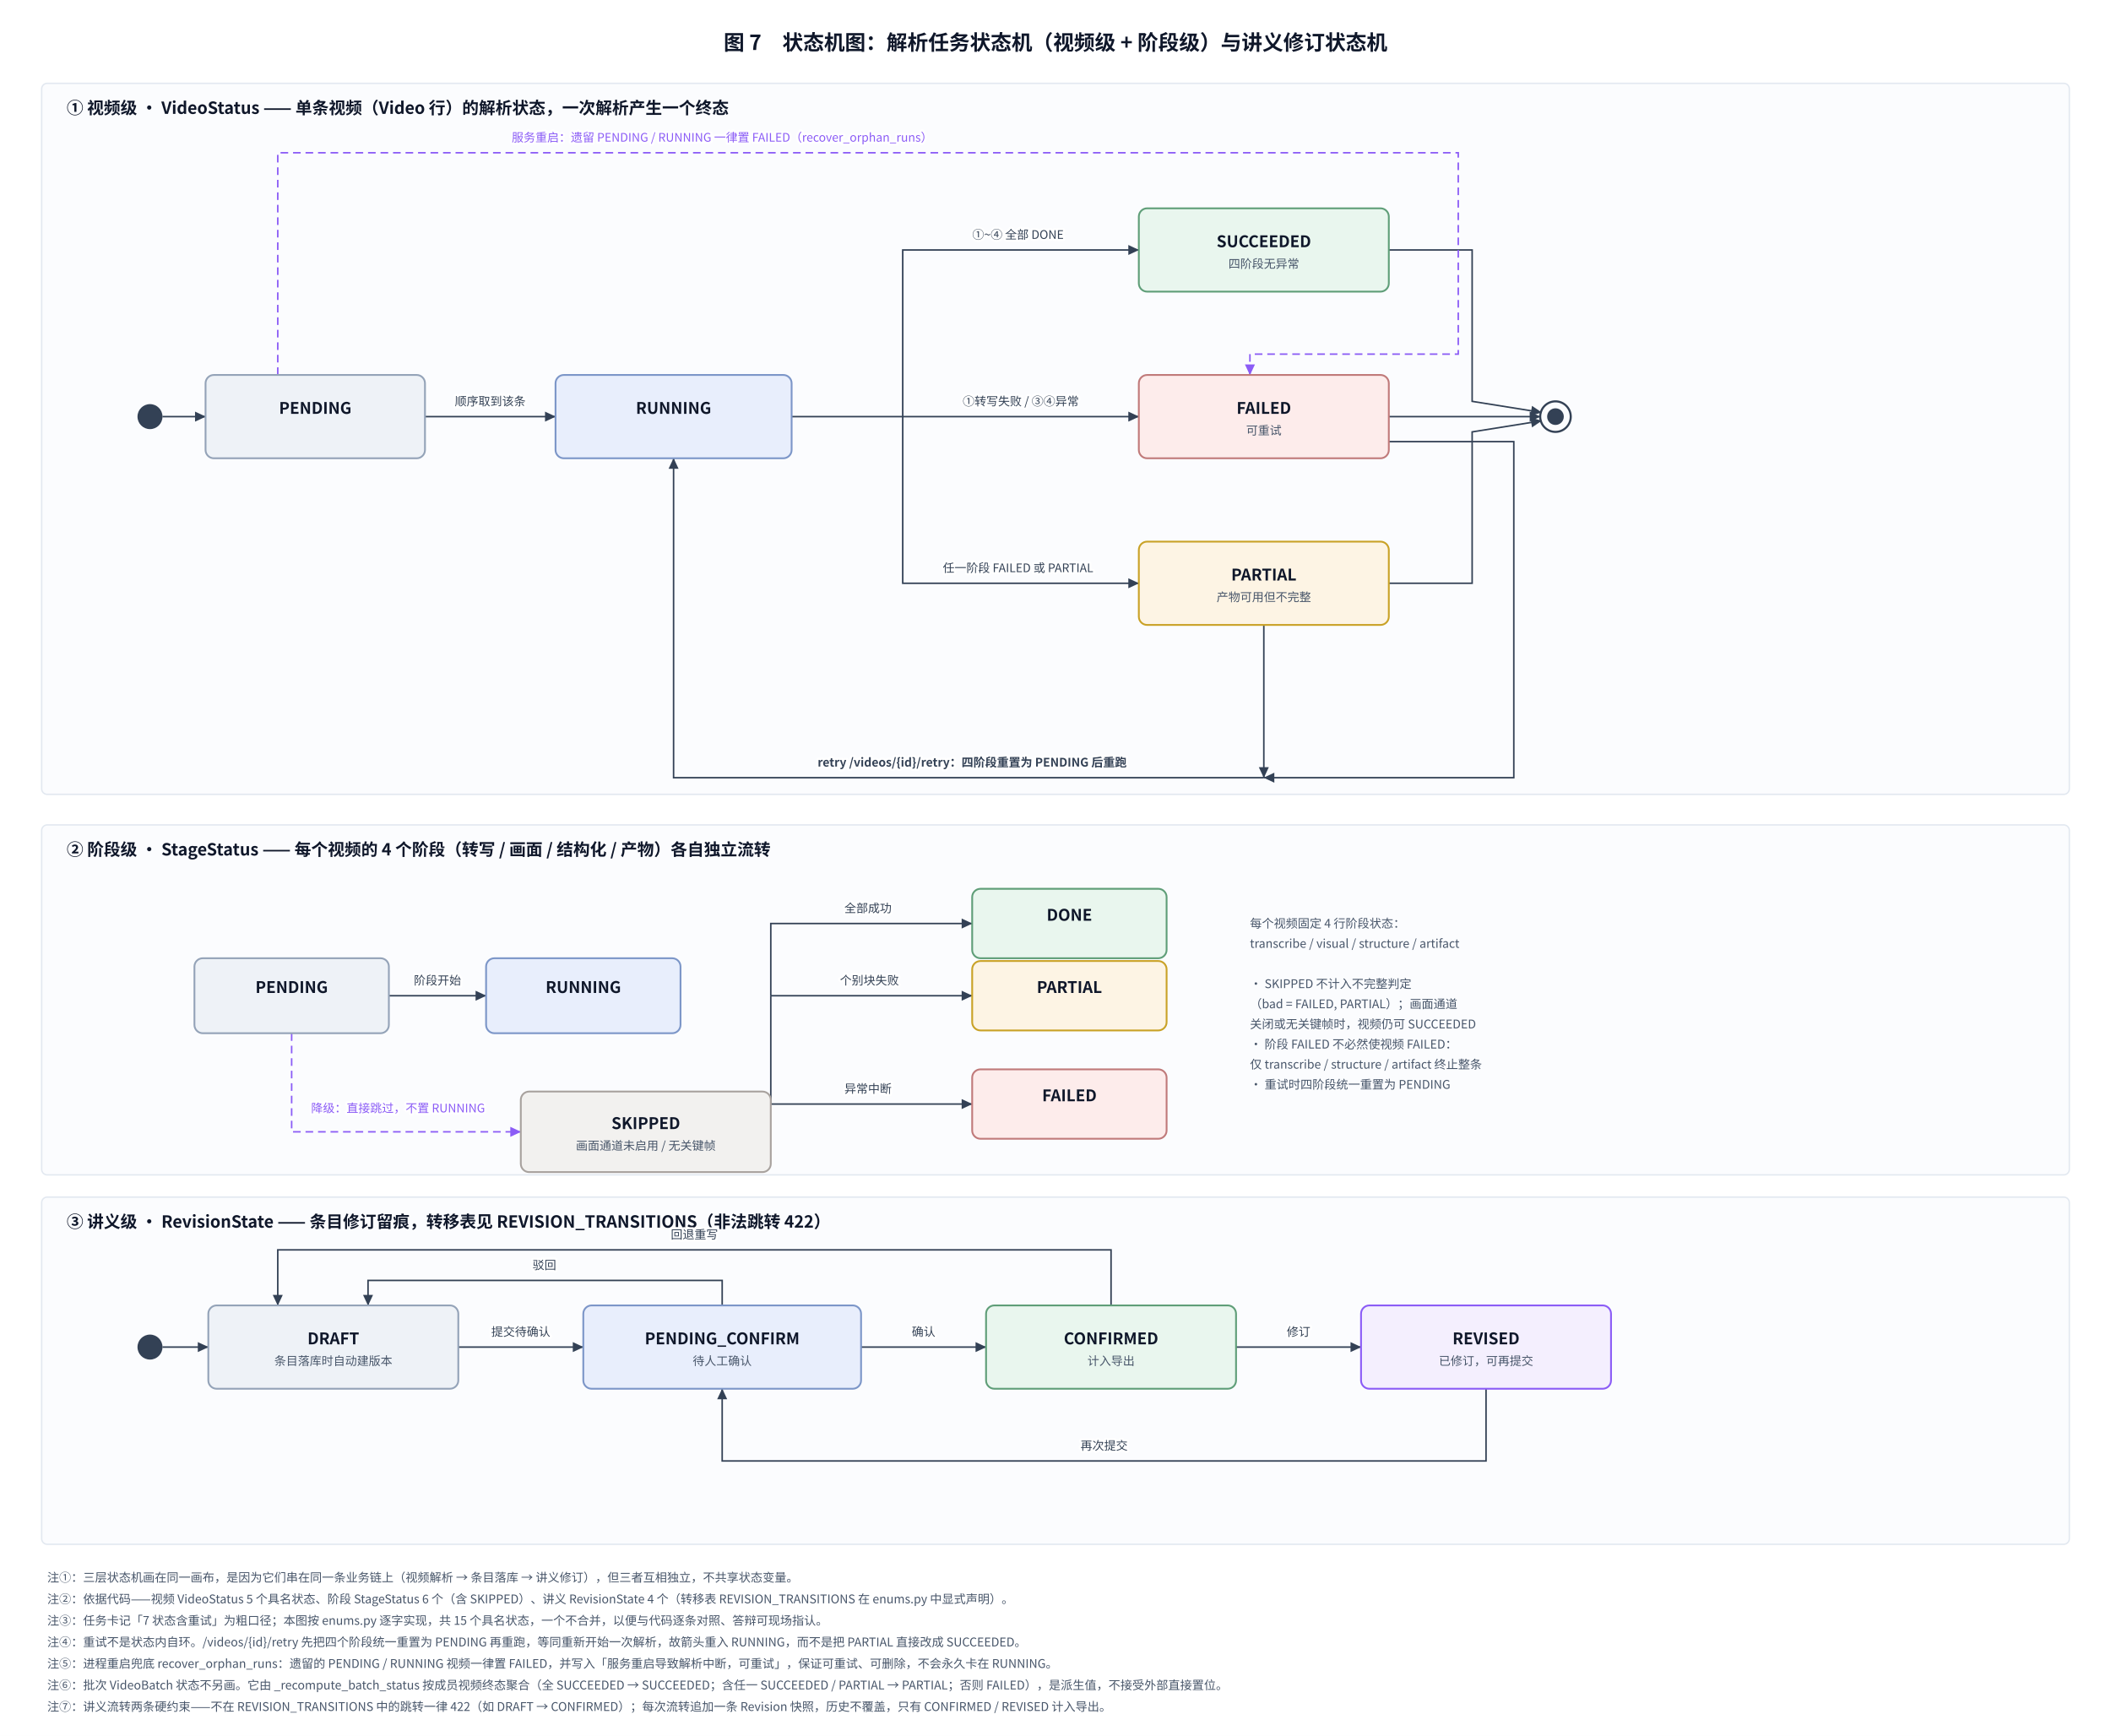
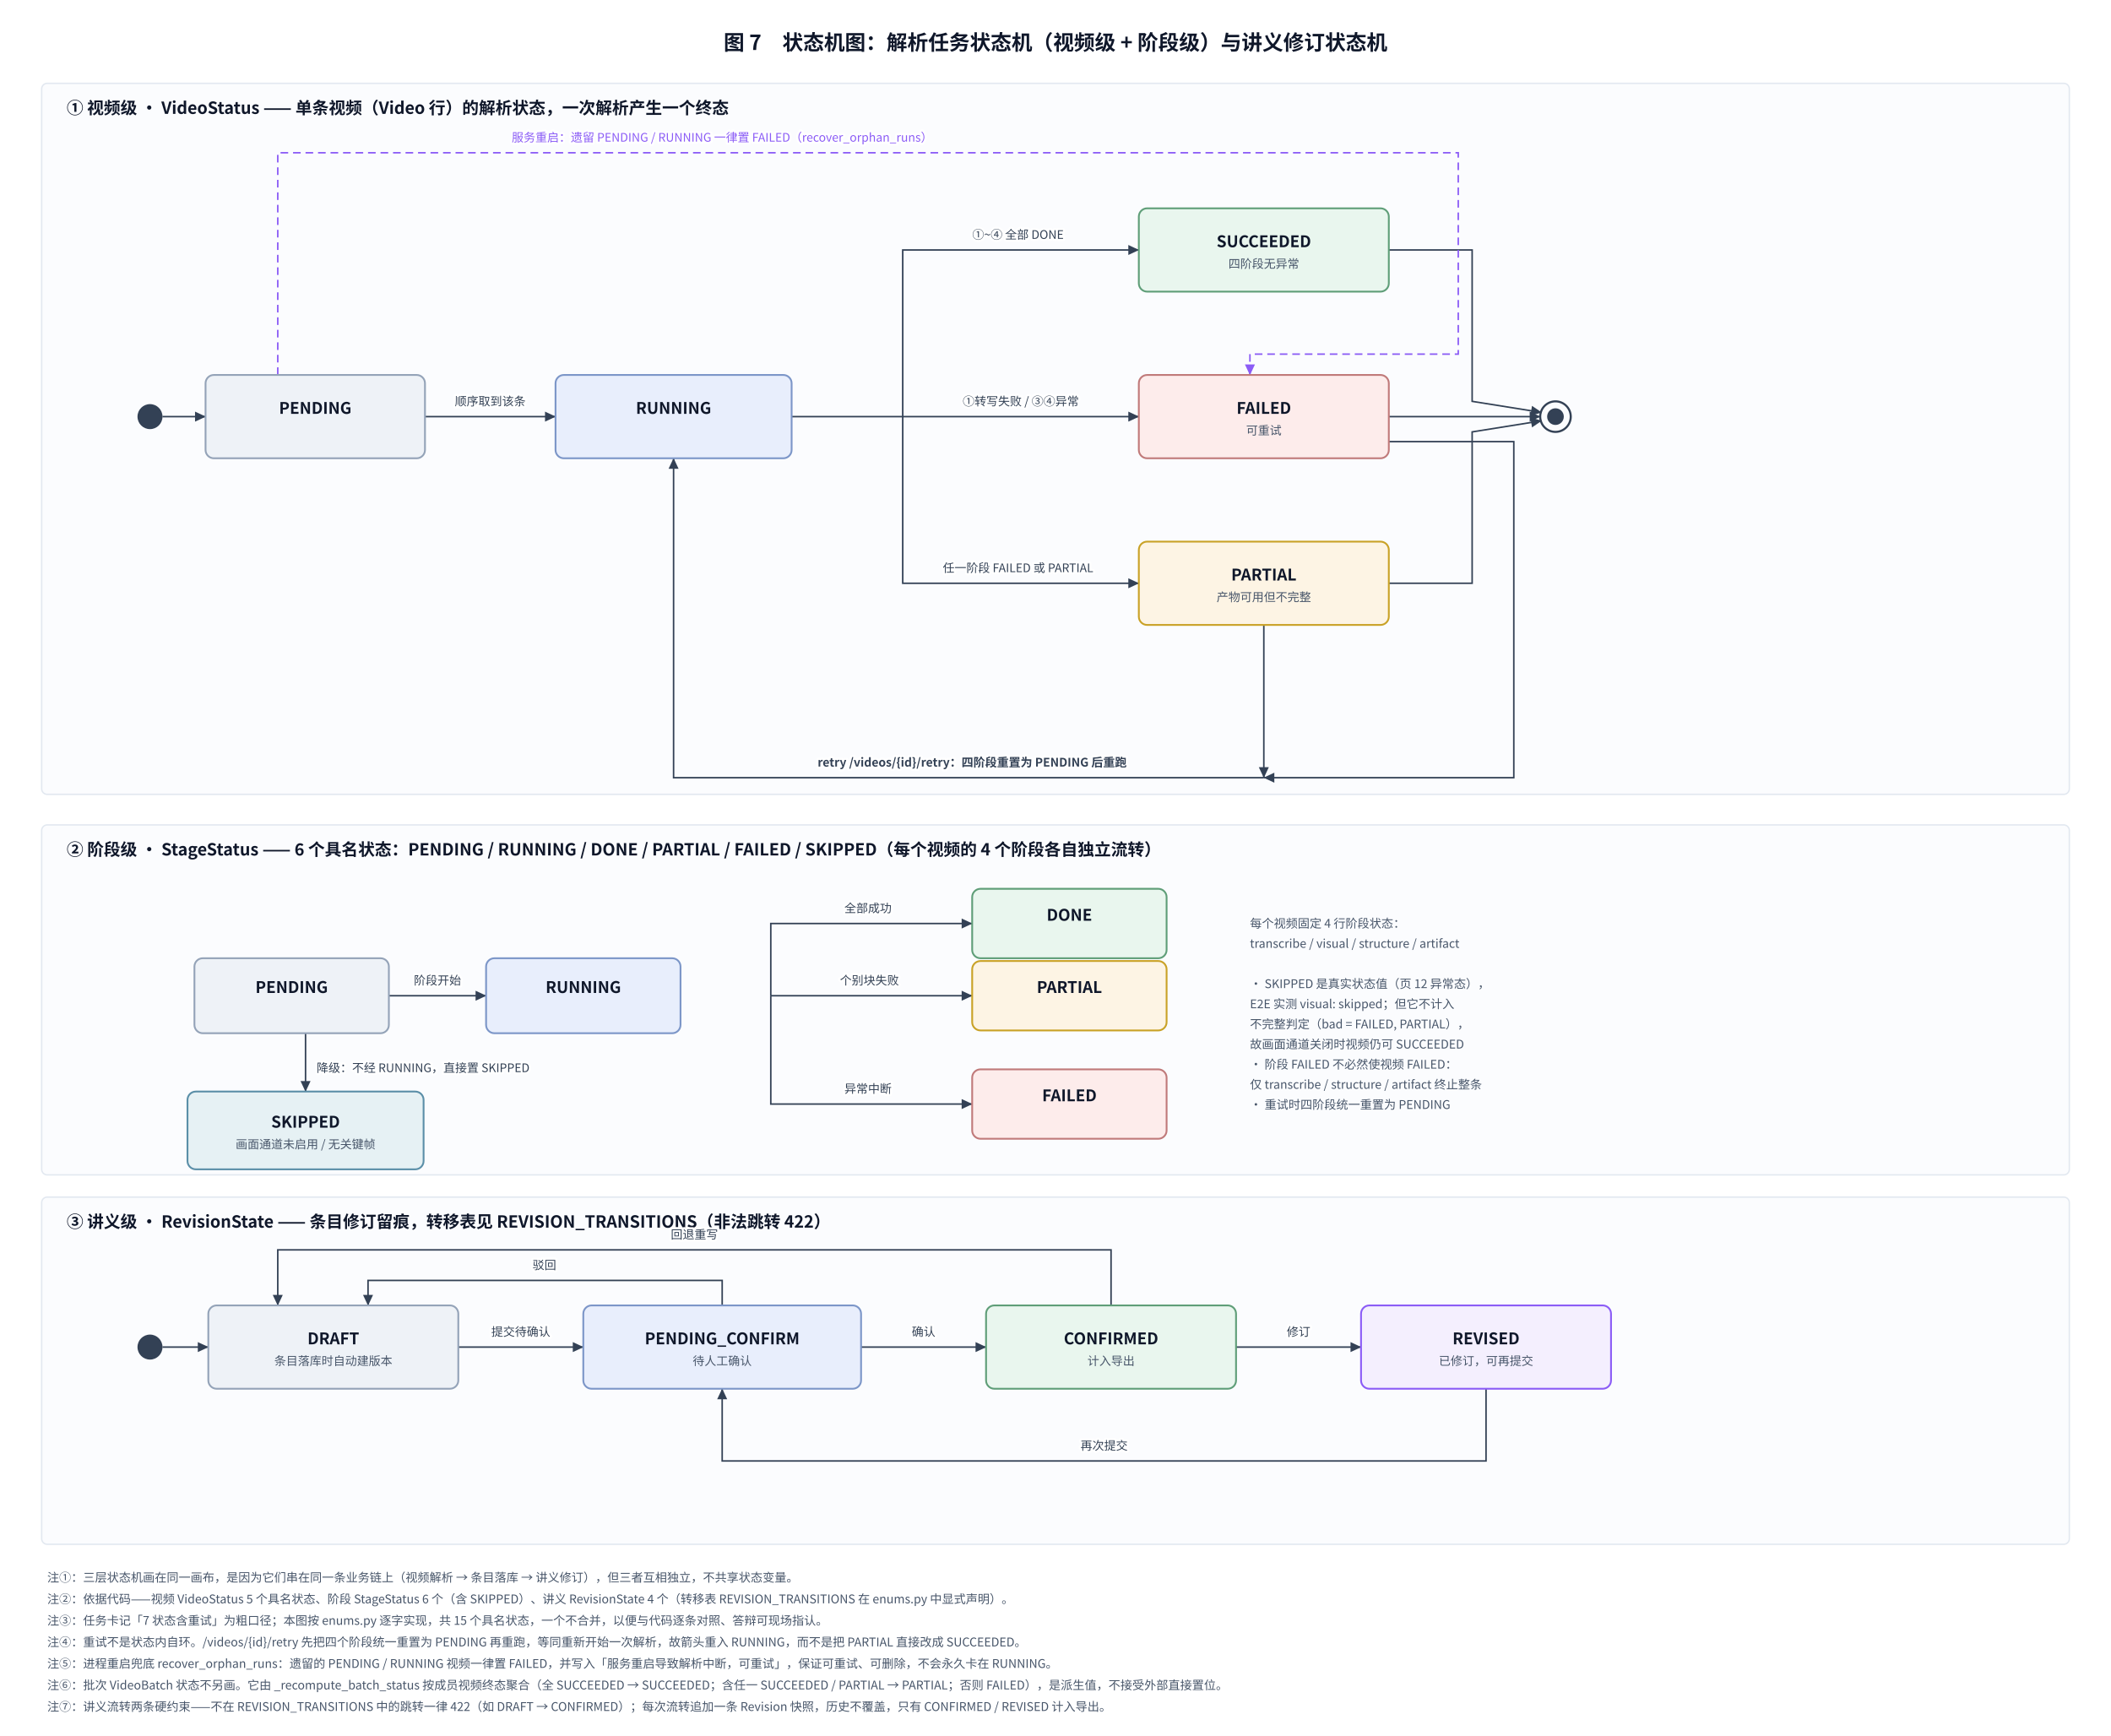
<svg xmlns="http://www.w3.org/2000/svg" viewBox="0 0 1520 1250" width="1520" height="1250" font-family="Microsoft YaHei, PingFang SC, Noto Sans CJK SC, sans-serif">
  <defs>
    <marker id="a" viewBox="0 0 10 10" refX="9.2" refY="5" markerWidth="8" markerHeight="8" orient="auto">
      <path d="M0.6,0.9 L9.4,5 L0.6,9.1 Z" fill="#334155" />
    </marker>
    <marker id="av" viewBox="0 0 10 10" refX="9.2" refY="5" markerWidth="8" markerHeight="8" orient="auto">
      <path d="M0.6,0.9 L9.4,5 L0.6,9.1 Z" fill="#8b5cf6" />
    </marker>
  </defs>
  <rect x="0" y="0" width="1520" height="1250" fill="#ffffff" />
  <text x="760.0" y="36" text-anchor="middle" font-size="15" font-weight="700" fill="#0f172a">图 7　状态机图：解析任务状态机（视频级 + 阶段级）与讲义修订状态机</text>
  <rect x="30" y="60" width="1460" height="512" rx="4" fill="#fbfcfe" stroke="#e2e8f0" stroke-width="1" />
  <text x="48" y="82" font-size="12" font-weight="700" fill="#0f172a">① 视频级 · VideoStatus —— 单条视频（Video 行）的解析状态，一次解析产生一个终态</text>
  <rect x="30" y="594" width="1460" height="252" rx="4" fill="#fbfcfe" stroke="#e2e8f0" stroke-width="1" />
-   <text x="48" y="616" font-size="12" font-weight="700" fill="#0f172a">② 阶段级 · StageStatus —— 每个视频的 4 个阶段（转写 / 画面 / 结构化 / 产物）各自独立流转</text>
+   <text x="48" y="616" font-size="12" font-weight="700" fill="#0f172a">② 阶段级 · StageStatus —— 6 个具名状态：PENDING / RUNNING / DONE / PARTIAL / FAILED / SKIPPED（每个视频的 4 个阶段各自独立流转）</text>
  <rect x="30" y="862" width="1460" height="250" rx="4" fill="#fbfcfe" stroke="#e2e8f0" stroke-width="1" />
  <text x="48" y="884" font-size="12" font-weight="700" fill="#0f172a">③ 讲义级 · RevisionState —— 条目修订留痕，转移表见 REVISION_TRANSITIONS（非法跳转 422）</text>
  <path d="M117,300 L148,300" fill="none" stroke="#334155" stroke-width="1.1" marker-end="url(#a)" />
  <path d="M306,300 L400,300" fill="none" stroke="#334155" stroke-width="1.1" marker-end="url(#a)" />
  <path d="M570,300 L650,300 L650,180 L820,180" fill="none" stroke="#334155" stroke-width="1.1" marker-end="url(#a)" />
  <path d="M650,300 L820,300" fill="none" stroke="#334155" stroke-width="1.1" marker-end="url(#a)" />
  <path d="M650,300 L650,420 L820,420" fill="none" stroke="#334155" stroke-width="1.1" marker-end="url(#a)" />
  <path d="M1000,180 L1060,180 L1060,289 L1110,297" fill="none" stroke="#334155" stroke-width="1.1" marker-end="url(#a)" />
  <path d="M1000,300 L1109,300" fill="none" stroke="#334155" stroke-width="1.1" marker-end="url(#a)" />
  <path d="M1000,420 L1060,420 L1060,311 L1110,303" fill="none" stroke="#334155" stroke-width="1.1" marker-end="url(#a)" />
  <path d="M910,450 L910,560" fill="none" stroke="#334155" stroke-width="1.1" marker-end="url(#a)" />
  <path d="M1000,318 L1090,318 L1090,560 L910,560" fill="none" stroke="#334155" stroke-width="1.1" marker-end="url(#a)" />
  <path d="M910,560 L485,560 L485,330" fill="none" stroke="#334155" stroke-width="1.1" marker-end="url(#a)" />
  <path d="M200,270 L200,110 L1050,110 L1050,255 L900,255 L900,270" fill="none" stroke="#8b5cf6" stroke-width="1.1" stroke-dasharray="5.5,3.5" marker-end="url(#av)" />
  <path d="M280,717 L350,717" fill="none" stroke="#334155" stroke-width="1.1" marker-end="url(#a)" />
  <path d="M555,717 L555,665 L700,665" fill="none" stroke="#334155" stroke-width="1.1" marker-end="url(#a)" />
  <path d="M555,717 L700,717" fill="none" stroke="#334155" stroke-width="1.1" marker-end="url(#a)" />
  <path d="M555,717 L555,795 L700,795" fill="none" stroke="#334155" stroke-width="1.1" marker-end="url(#a)" />
-   <path d="M210,744 L210,815 L375,815" fill="none" stroke="#8b5cf6" stroke-width="1.1" stroke-dasharray="5.5,3.5" marker-end="url(#av)" />
+   <path d="M220,744 L220,786" fill="none" stroke="#334155" stroke-width="1.1" marker-end="url(#a)" />
  <path d="M117,970 L150,970" fill="none" stroke="#334155" stroke-width="1.1" marker-end="url(#a)" />
  <path d="M330,970 L420,970" fill="none" stroke="#334155" stroke-width="1.1" marker-end="url(#a)" />
  <path d="M620,970 L710,970" fill="none" stroke="#334155" stroke-width="1.1" marker-end="url(#a)" />
  <path d="M890,970 L980,970" fill="none" stroke="#334155" stroke-width="1.1" marker-end="url(#a)" />
  <path d="M1070,1000 L1070,1052 L520,1052 L520,1000" fill="none" stroke="#334155" stroke-width="1.1" marker-end="url(#a)" />
  <path d="M520,940 L520,922 L265,922 L265,940" fill="none" stroke="#334155" stroke-width="1.1" marker-end="url(#a)" />
  <path d="M800,940 L800,900 L200,900 L200,940" fill="none" stroke="#334155" stroke-width="1.1" marker-end="url(#a)" />
  <circle cx="108" cy="300" r="9" fill="#334155" />
  <rect x="148" y="270" width="158" height="60" rx="6" fill="#eef2f7" stroke="#94a3b8" stroke-width="1.3" />
  <text x="227.0" y="298.0" text-anchor="middle" font-size="11.5" font-weight="700" fill="#0f172a">PENDING</text>
  <rect x="400" y="270" width="170" height="60" rx="6" fill="#e8eefc" stroke="#7c96c8" stroke-width="1.3" />
  <text x="485.0" y="298.0" text-anchor="middle" font-size="11.5" font-weight="700" fill="#0f172a">RUNNING</text>
  <rect x="820" y="150" width="180" height="60" rx="6" fill="#e9f6ee" stroke="#5f9e78" stroke-width="1.3" />
  <text x="910.0" y="178.0" text-anchor="middle" font-size="11.5" font-weight="700" fill="#0f172a">SUCCEEDED</text>
  <text x="910.0" y="193.0" text-anchor="middle" font-size="8.5" fill="#475569">四阶段无异常</text>
  <rect x="820" y="270" width="180" height="60" rx="6" fill="#fdeceb" stroke="#c07a7a" stroke-width="1.3" />
  <text x="910.0" y="298.0" text-anchor="middle" font-size="11.5" font-weight="700" fill="#0f172a">FAILED</text>
  <text x="910.0" y="313.0" text-anchor="middle" font-size="8.5" fill="#475569">可重试</text>
  <rect x="820" y="390" width="180" height="60" rx="6" fill="#fdf4e4" stroke="#c9a227" stroke-width="1.3" />
  <text x="910.0" y="418.0" text-anchor="middle" font-size="11.5" font-weight="700" fill="#0f172a">PARTIAL</text>
  <text x="910.0" y="433.0" text-anchor="middle" font-size="8.5" fill="#475569">产物可用但不完整</text>
  <circle cx="1120" cy="300" r="11" fill="none" stroke="#334155" stroke-width="1.5" />
  <circle cx="1120" cy="300" r="6" fill="#334155" />
  <rect x="140" y="690" width="140" height="54" rx="6" fill="#eef2f7" stroke="#94a3b8" stroke-width="1.3" />
  <text x="210.0" y="715.0" text-anchor="middle" font-size="11.5" font-weight="700" fill="#0f172a">PENDING</text>
  <rect x="350" y="690" width="140" height="54" rx="6" fill="#e8eefc" stroke="#7c96c8" stroke-width="1.3" />
  <text x="420.0" y="715.0" text-anchor="middle" font-size="11.5" font-weight="700" fill="#0f172a">RUNNING</text>
  <rect x="700" y="640" width="140" height="50" rx="6" fill="#e9f6ee" stroke="#5f9e78" stroke-width="1.3" />
  <text x="770.0" y="663.0" text-anchor="middle" font-size="11.5" font-weight="700" fill="#0f172a">DONE</text>
  <rect x="700" y="692" width="140" height="50" rx="6" fill="#fdf4e4" stroke="#c9a227" stroke-width="1.3" />
  <text x="770.0" y="715.0" text-anchor="middle" font-size="11.5" font-weight="700" fill="#0f172a">PARTIAL</text>
  <rect x="700" y="770" width="140" height="50" rx="6" fill="#fdeceb" stroke="#c07a7a" stroke-width="1.3" />
  <text x="770.0" y="793.0" text-anchor="middle" font-size="11.5" font-weight="700" fill="#0f172a">FAILED</text>
-   <rect x="375" y="786" width="180" height="58" rx="6" fill="#f2f1ef" stroke="#a8a29e" stroke-width="1.3" />
-   <text x="465.0" y="813.0" text-anchor="middle" font-size="11.5" font-weight="700" fill="#0f172a">SKIPPED</text>
-   <text x="465.0" y="828.0" text-anchor="middle" font-size="8.5" fill="#475569">画面通道未启用 / 无关键帧</text>
+   <rect x="135" y="786" width="170" height="56" rx="6" fill="#e6f1f4" stroke="#5b8fa8" stroke-width="1.3" />
+   <text x="220.0" y="812.0" text-anchor="middle" font-size="11.5" font-weight="700" fill="#0f172a">SKIPPED</text>
+   <text x="220.0" y="827.0" text-anchor="middle" font-size="8.5" fill="#475569">画面通道未启用 / 无关键帧</text>
  <circle cx="108" cy="970" r="9" fill="#334155" />
  <rect x="150" y="940" width="180" height="60" rx="6" fill="#eef2f7" stroke="#94a3b8" stroke-width="1.3" />
  <text x="240.0" y="968.0" text-anchor="middle" font-size="11.5" font-weight="700" fill="#0f172a">DRAFT</text>
  <text x="240.0" y="983.0" text-anchor="middle" font-size="8.5" fill="#475569">条目落库时自动建版本</text>
  <rect x="420" y="940" width="200" height="60" rx="6" fill="#e8eefc" stroke="#7c96c8" stroke-width="1.3" />
  <text x="520.0" y="968.0" text-anchor="middle" font-size="11.5" font-weight="700" fill="#0f172a">PENDING_CONFIRM</text>
  <text x="520.0" y="983.0" text-anchor="middle" font-size="8.5" fill="#475569">待人工确认</text>
  <rect x="710" y="940" width="180" height="60" rx="6" fill="#e9f6ee" stroke="#5f9e78" stroke-width="1.3" />
  <text x="800.0" y="968.0" text-anchor="middle" font-size="11.5" font-weight="700" fill="#0f172a">CONFIRMED</text>
  <text x="800.0" y="983.0" text-anchor="middle" font-size="8.5" fill="#475569">计入导出</text>
  <rect x="980" y="940" width="180" height="60" rx="6" fill="#f4effe" stroke="#8b5cf6" stroke-width="1.3" />
  <text x="1070.0" y="968.0" text-anchor="middle" font-size="11.5" font-weight="700" fill="#0f172a">REVISED</text>
  <text x="1070.0" y="983.0" text-anchor="middle" font-size="8.5" fill="#475569">已修订，可再提交</text>
  <text x="353" y="292" text-anchor="middle" font-size="8.5" fill="#334155" stroke="#ffffff" stroke-width="3.2" paint-order="stroke" stroke-linejoin="round">顺序取到该条</text>
  <text x="733" y="172" text-anchor="middle" font-size="8.5" fill="#334155" stroke="#ffffff" stroke-width="3.2" paint-order="stroke" stroke-linejoin="round">①~④ 全部 DONE</text>
  <text x="735" y="292" text-anchor="middle" font-size="8.5" fill="#334155" stroke="#ffffff" stroke-width="3.2" paint-order="stroke" stroke-linejoin="round">①转写失败 / ③④异常</text>
  <text x="733" y="412" text-anchor="middle" font-size="8.5" fill="#334155" stroke="#ffffff" stroke-width="3.2" paint-order="stroke" stroke-linejoin="round">任一阶段 FAILED 或 PARTIAL</text>
  <text x="700" y="552" text-anchor="middle" font-size="8.5" font-weight="700" fill="#334155" stroke="#ffffff" stroke-width="3.2" paint-order="stroke" stroke-linejoin="round">retry /videos/{id}/retry：四阶段重置为 PENDING 后重跑</text>
  <text x="520" y="102" text-anchor="middle" font-size="8.5" fill="#8b5cf6" stroke="#ffffff" stroke-width="3.2" paint-order="stroke" stroke-linejoin="round">服务重启：遗留 PENDING / RUNNING 一律置 FAILED（recover_orphan_runs）</text>
  <text x="315" y="709" text-anchor="middle" font-size="8.5" fill="#334155" stroke="#ffffff" stroke-width="3.2" paint-order="stroke" stroke-linejoin="round">阶段开始</text>
  <text x="625" y="657" text-anchor="middle" font-size="8.5" fill="#334155" stroke="#ffffff" stroke-width="3.2" paint-order="stroke" stroke-linejoin="round">全部成功</text>
  <text x="626" y="709" text-anchor="middle" font-size="8.5" fill="#334155" stroke="#ffffff" stroke-width="3.2" paint-order="stroke" stroke-linejoin="round">个别块失败</text>
  <text x="625" y="787" text-anchor="middle" font-size="8.5" fill="#334155" stroke="#ffffff" stroke-width="3.2" paint-order="stroke" stroke-linejoin="round">异常中断</text>
-   <text x="224" y="801" text-anchor="start" font-size="8.5" fill="#8b5cf6" stroke="#ffffff" stroke-width="3.2" paint-order="stroke" stroke-linejoin="round">降级：直接跳过，不置 RUNNING</text>
+   <text x="228" y="772" text-anchor="start" font-size="8.5" fill="#334155" stroke="#ffffff" stroke-width="3.2" paint-order="stroke" stroke-linejoin="round">降级：不经 RUNNING，直接置 SKIPPED</text>
  <text x="375" y="962" text-anchor="middle" font-size="8.5" fill="#334155" stroke="#ffffff" stroke-width="3.2" paint-order="stroke" stroke-linejoin="round">提交待确认</text>
  <text x="665" y="962" text-anchor="middle" font-size="8.5" fill="#334155" stroke="#ffffff" stroke-width="3.2" paint-order="stroke" stroke-linejoin="round">确认</text>
  <text x="935" y="962" text-anchor="middle" font-size="8.5" fill="#334155" stroke="#ffffff" stroke-width="3.2" paint-order="stroke" stroke-linejoin="round">修订</text>
  <text x="795" y="1044" text-anchor="middle" font-size="8.5" fill="#334155" stroke="#ffffff" stroke-width="3.2" paint-order="stroke" stroke-linejoin="round">再次提交</text>
  <text x="392" y="914" text-anchor="middle" font-size="8.5" fill="#334155" stroke="#ffffff" stroke-width="3.2" paint-order="stroke" stroke-linejoin="round">驳回</text>
  <text x="500" y="892" text-anchor="middle" font-size="8.5" fill="#334155" stroke="#ffffff" stroke-width="3.2" paint-order="stroke" stroke-linejoin="round">回退重写</text>
  <text x="900" y="668.0" font-size="8.6" fill="#475569">每个视频固定 4 行阶段状态：</text>
  <text x="900" y="682.5" font-size="8.6" fill="#475569">transcribe / visual / structure / artifact</text>
  <text x="900" y="697.0" font-size="8.6" fill="#475569" />
-   <text x="900" y="711.5" font-size="8.6" fill="#475569">· SKIPPED 不计入不完整判定</text>
-   <text x="900" y="726.0" font-size="8.6" fill="#475569">  （bad = FAILED, PARTIAL）；画面通道</text>
-   <text x="900" y="740.5" font-size="8.6" fill="#475569">  关闭或无关键帧时，视频仍可 SUCCEEDED</text>
-   <text x="900" y="755.0" font-size="8.6" fill="#475569">· 阶段 FAILED 不必然使视频 FAILED：</text>
-   <text x="900" y="769.5" font-size="8.6" fill="#475569">  仅 transcribe / structure / artifact 终止整条</text>
-   <text x="900" y="784.0" font-size="8.6" fill="#475569">· 重试时四阶段统一重置为 PENDING</text>
+   <text x="900" y="711.5" font-size="8.6" fill="#475569">· SKIPPED 是真实状态值（页 12 异常态），</text>
+   <text x="900" y="726.0" font-size="8.6" fill="#475569">  E2E 实测 visual: skipped；但它不计入</text>
+   <text x="900" y="740.5" font-size="8.6" fill="#475569">  不完整判定（bad = FAILED, PARTIAL），</text>
+   <text x="900" y="755.0" font-size="8.6" fill="#475569">  故画面通道关闭时视频仍可 SUCCEEDED</text>
+   <text x="900" y="769.5" font-size="8.6" fill="#475569">· 阶段 FAILED 不必然使视频 FAILED：</text>
+   <text x="900" y="784.0" font-size="8.6" fill="#475569">  仅 transcribe / structure / artifact 终止整条</text>
+   <text x="900" y="798.5" font-size="8.6" fill="#475569">· 重试时四阶段统一重置为 PENDING</text>
  <text x="34" y="1139.0" font-size="8.6" fill="#475569">注①：三层状态机画在同一画布，是因为它们串在同一条业务链上（视频解析 → 条目落库 → 讲义修订），但三者互相独立，不共享状态变量。</text>
  <text x="34" y="1154.5" font-size="8.6" fill="#475569">注②：依据代码——视频 VideoStatus 5 个具名状态、阶段 StageStatus 6 个（含 SKIPPED）、讲义 RevisionState 4 个（转移表 REVISION_TRANSITIONS 在 enums.py 中显式声明）。</text>
  <text x="34" y="1170.0" font-size="8.6" fill="#475569">注③：任务卡记「7 状态含重试」为粗口径；本图按 enums.py 逐字实现，共 15 个具名状态，一个不合并，以便与代码逐条对照、答辩可现场指认。</text>
  <text x="34" y="1185.5" font-size="8.6" fill="#475569">注④：重试不是状态内自环。/videos/{id}/retry 先把四个阶段统一重置为 PENDING 再重跑，等同重新开始一次解析，故箭头重入 RUNNING，而不是把 PARTIAL 直接改成 SUCCEEDED。</text>
  <text x="34" y="1201.0" font-size="8.6" fill="#475569">注⑤：进程重启兜底 recover_orphan_runs：遗留的 PENDING / RUNNING 视频一律置 FAILED，并写入「服务重启导致解析中断，可重试」，保证可重试、可删除，不会永久卡在 RUNNING。</text>
  <text x="34" y="1216.5" font-size="8.6" fill="#475569">注⑥：批次 VideoBatch 状态不另画。它由 _recompute_batch_status 按成员视频终态聚合（全 SUCCEEDED → SUCCEEDED；含任一 SUCCEEDED / PARTIAL → PARTIAL；否则 FAILED），是派生值，不接受外部直接置位。</text>
  <text x="34" y="1232.0" font-size="8.6" fill="#475569">注⑦：讲义流转两条硬约束——不在 REVISION_TRANSITIONS 中的跳转一律 422（如 DRAFT → CONFIRMED）；每次流转追加一条 Revision 快照，历史不覆盖，只有 CONFIRMED / REVISED 计入导出。</text>
</svg>
